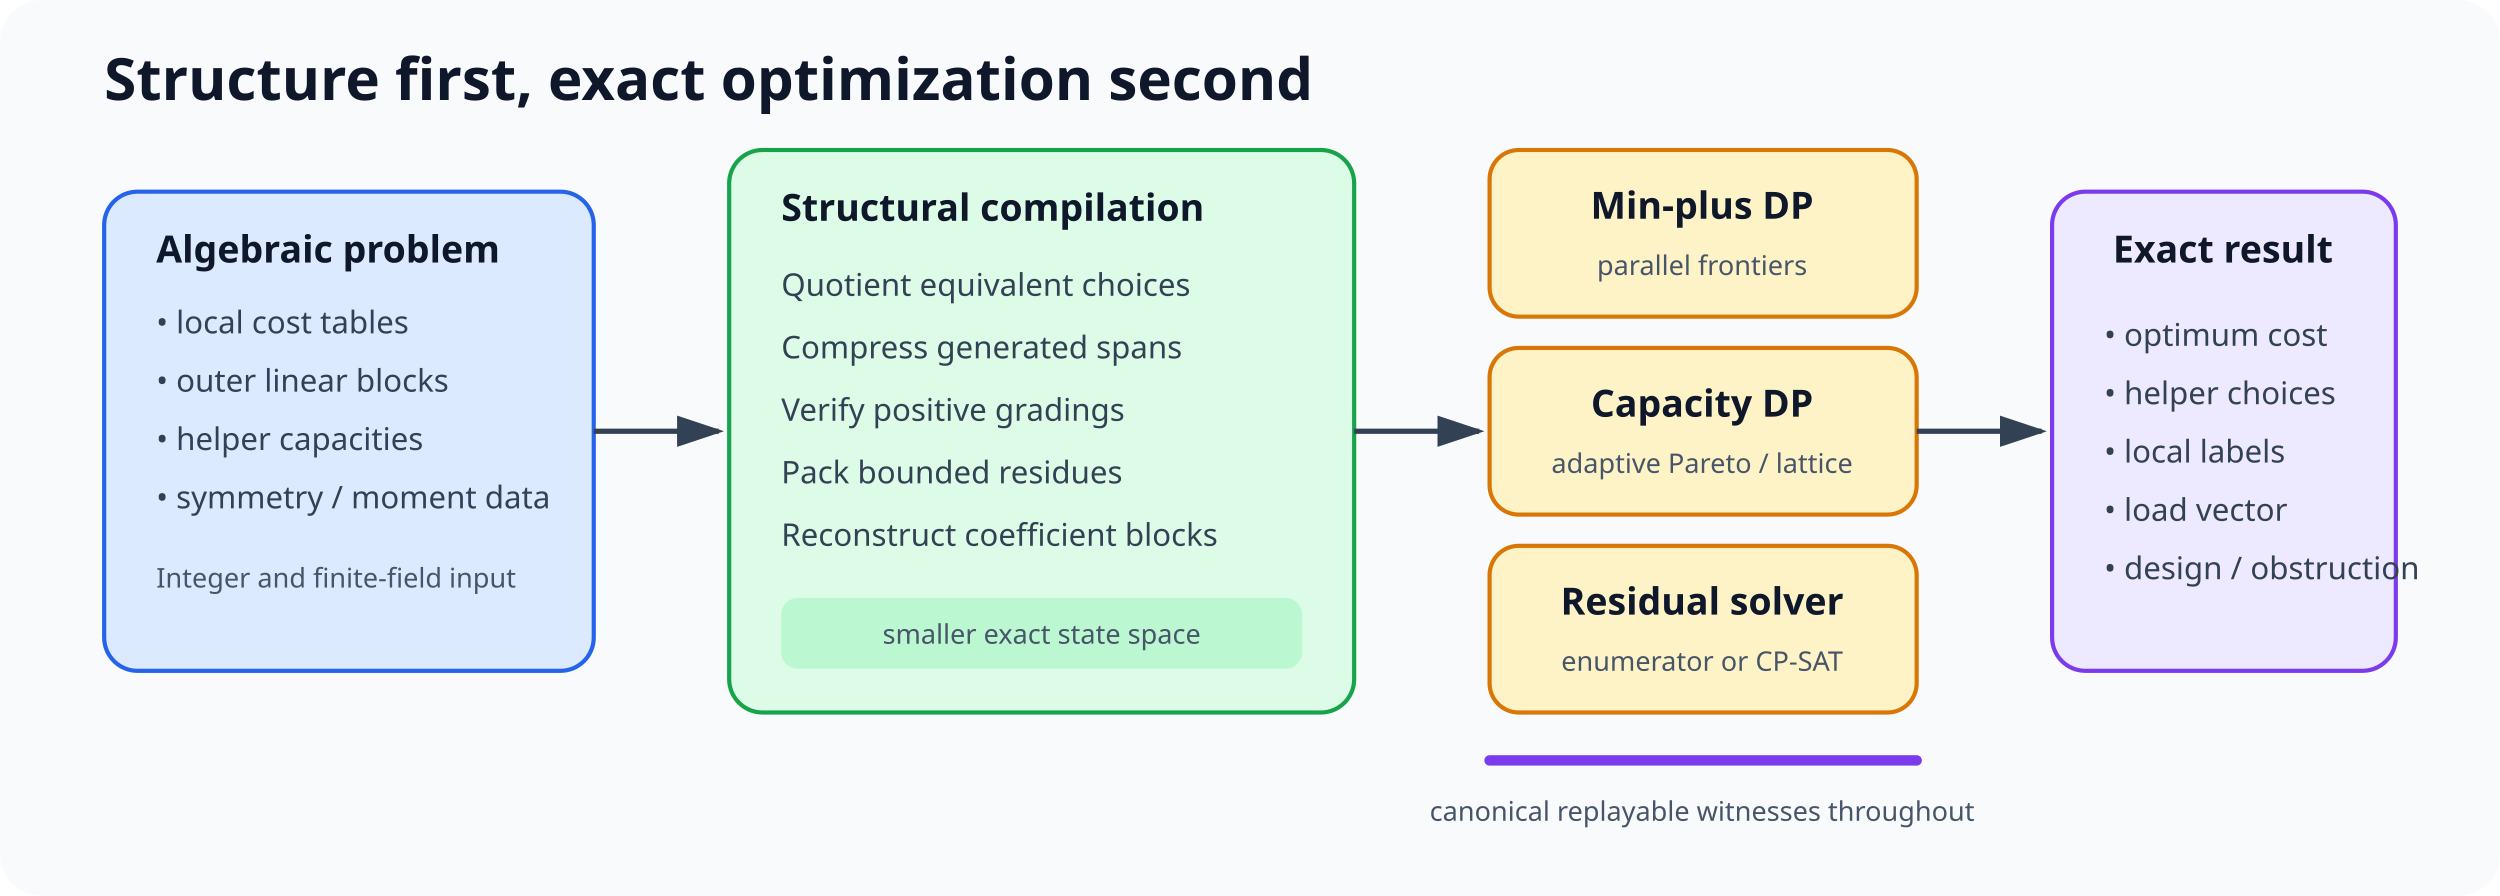
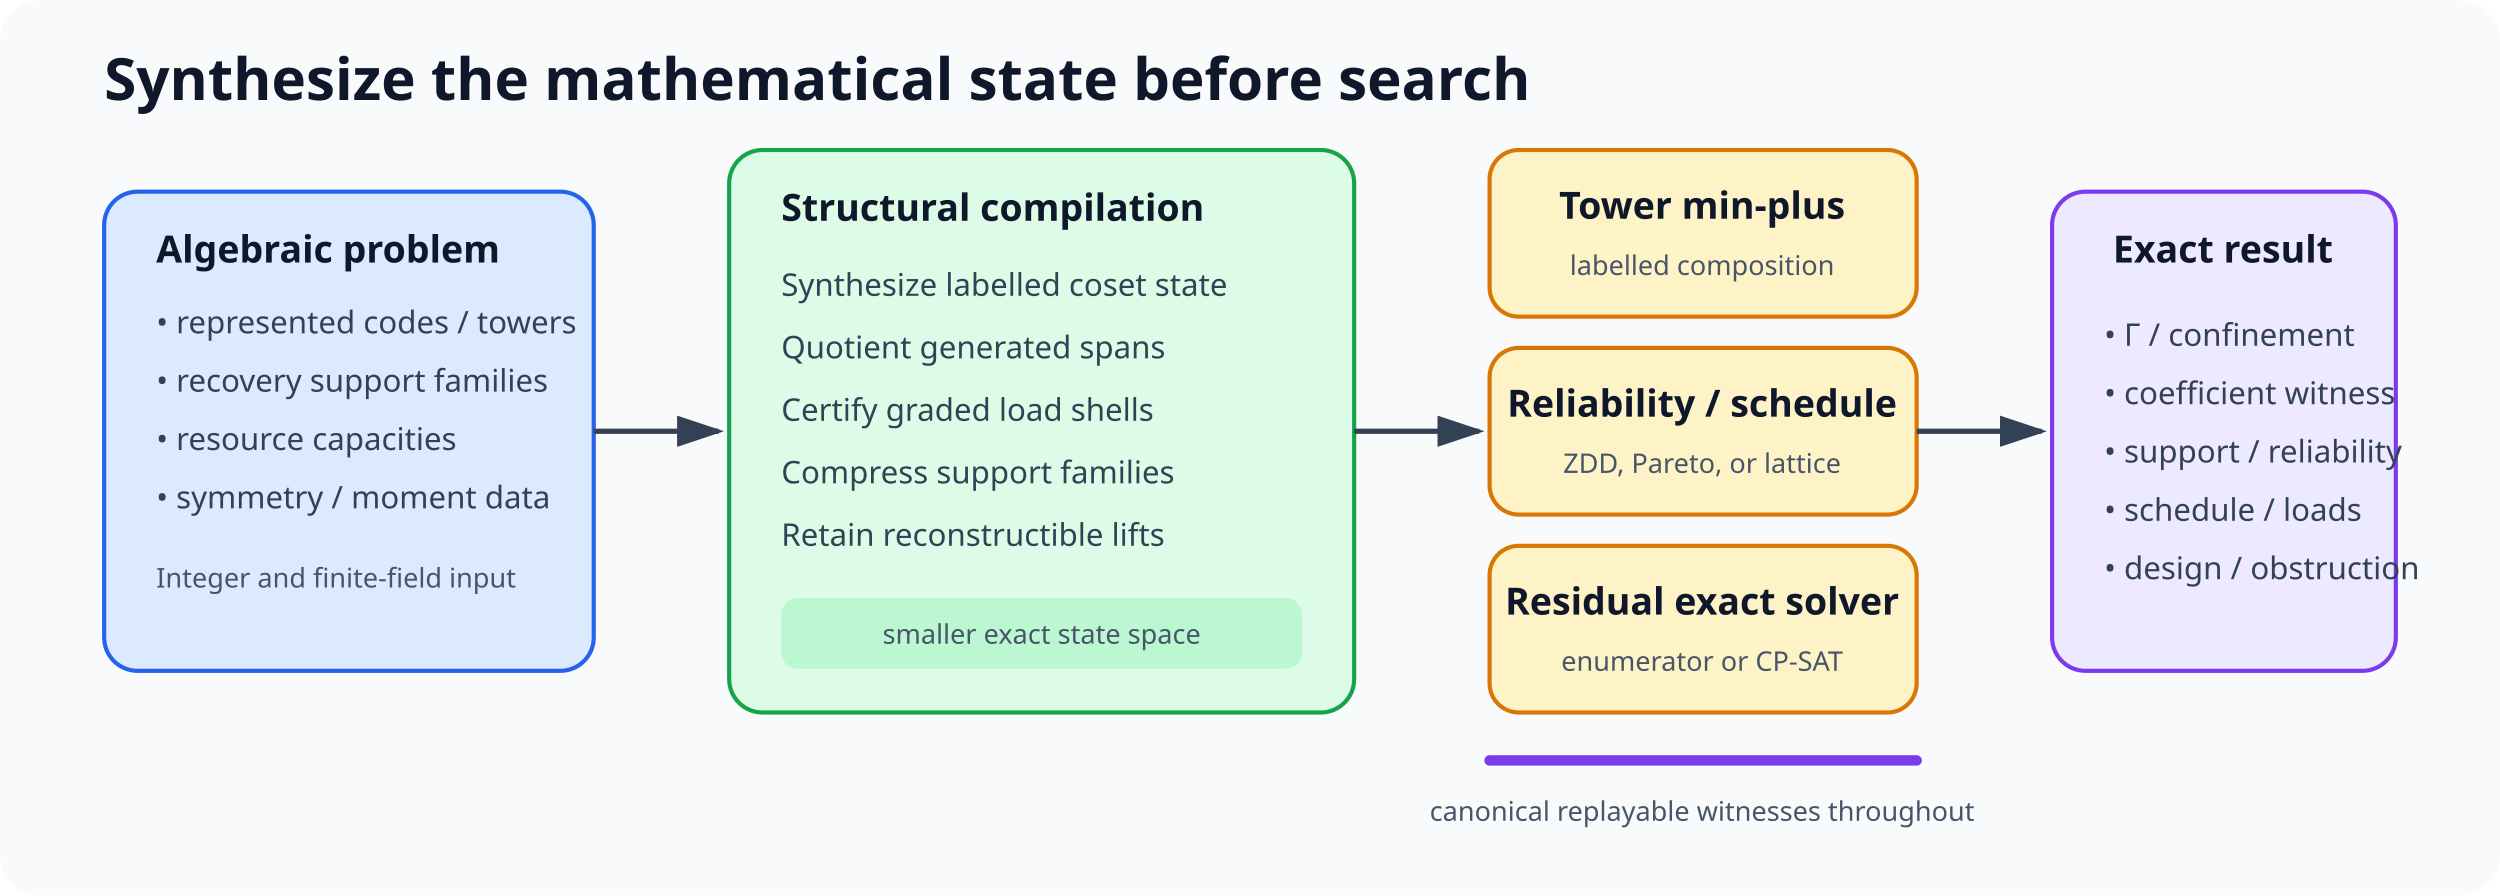
<svg xmlns="http://www.w3.org/2000/svg" viewBox="0 0 1200 430" role="img" aria-labelledby="title desc">
  <defs>
    <marker id="arrow" markerWidth="10" markerHeight="10" refX="8" refY="3" orient="auto" markerUnits="strokeWidth">
      <path d="M0,0 L0,6 L9,3 z" fill="#334155" />
    </marker>
    <style>
      .title { font: 700 28px system-ui, sans-serif; fill: #0f172a; }
      .heading { font: 700 18px system-ui, sans-serif; fill: #0f172a; }
      .body { font: 15px system-ui, sans-serif; fill: #334155; }
      .small { font: 13px system-ui, sans-serif; fill: #475569; }
      .arrow { stroke: #334155; stroke-width: 2.5; fill: none; marker-end: url(#arrow); }
    </style>
  </defs>
  <rect width="1200" height="430" rx="20" fill="#f8fafc" />
-   <text x="50" y="48" class="title">Structure first, exact optimization second</text>
+   <text x="50" y="48" class="title">Synthesize the mathematical state before search</text>
  <rect x="50" y="92" width="235" height="230" rx="16" fill="#dbeafe" stroke="#2563eb" stroke-width="2" />
  <text x="75" y="126" class="heading">Algebraic problem</text>
-   <text x="75" y="160" class="body">• local cost tables</text>
-   <text x="75" y="188" class="body">• outer linear blocks</text>
-   <text x="75" y="216" class="body">• helper capacities</text>
+   <text x="75" y="160" class="body">• represented codes / towers</text>
+   <text x="75" y="188" class="body">• recovery support families</text>
+   <text x="75" y="216" class="body">• resource capacities</text>
  <text x="75" y="244" class="body">• symmetry / moment data</text>
  <text x="75" y="282" class="small">Integer and finite-field input</text>
  <path d="M285 207 H345" class="arrow" />
  <rect x="350" y="72" width="300" height="270" rx="16" fill="#dcfce7" stroke="#16a34a" stroke-width="2" />
  <text x="375" y="106" class="heading">Structural compilation</text>
-   <text x="375" y="142" class="body">Quotient equivalent choices</text>
-   <text x="375" y="172" class="body">Compress generated spans</text>
-   <text x="375" y="202" class="body">Verify positive gradings</text>
-   <text x="375" y="232" class="body">Pack bounded residues</text>
-   <text x="375" y="262" class="body">Reconstruct coefficient blocks</text>
+   <text x="375" y="142" class="body">Synthesize labelled coset state</text>
+   <text x="375" y="172" class="body">Quotient generated spans</text>
+   <text x="375" y="202" class="body">Certify graded load shells</text>
+   <text x="375" y="232" class="body">Compress support families</text>
+   <text x="375" y="262" class="body">Retain reconstructible lifts</text>
  <rect x="375" y="287" width="250" height="34" rx="8" fill="#bbf7d0" />
  <text x="500" y="309" text-anchor="middle" class="small">smaller exact state space</text>
  <path d="M650 207 H710" class="arrow" />
  <rect x="715" y="72" width="205" height="80" rx="14" fill="#fef3c7" stroke="#d97706" stroke-width="2" />
-   <text x="817" y="105" text-anchor="middle" class="heading">Min-plus DP</text>
-   <text x="817" y="132" text-anchor="middle" class="small">parallel frontiers</text>
+   <text x="817" y="105" text-anchor="middle" class="heading">Tower min-plus</text>
+   <text x="817" y="132" text-anchor="middle" class="small">labelled composition</text>
  <rect x="715" y="167" width="205" height="80" rx="14" fill="#fef3c7" stroke="#d97706" stroke-width="2" />
-   <text x="817" y="200" text-anchor="middle" class="heading">Capacity DP</text>
-   <text x="817" y="227" text-anchor="middle" class="small">adaptive Pareto / lattice</text>
+   <text x="817" y="200" text-anchor="middle" class="heading">Reliability / schedule</text>
+   <text x="817" y="227" text-anchor="middle" class="small">ZDD, Pareto, or lattice</text>
  <rect x="715" y="262" width="205" height="80" rx="14" fill="#fef3c7" stroke="#d97706" stroke-width="2" />
-   <text x="817" y="295" text-anchor="middle" class="heading">Residual solver</text>
+   <text x="817" y="295" text-anchor="middle" class="heading">Residual exact solver</text>
  <text x="817" y="322" text-anchor="middle" class="small">enumerator or CP-SAT</text>
  <path d="M920 207 H980" class="arrow" />
  <rect x="985" y="92" width="165" height="230" rx="16" fill="#ede9fe" stroke="#7c3aed" stroke-width="2" />
  <text x="1067" y="126" text-anchor="middle" class="heading">Exact result</text>
-   <text x="1010" y="166" class="body">• optimum cost</text>
-   <text x="1010" y="194" class="body">• helper choices</text>
-   <text x="1010" y="222" class="body">• local labels</text>
-   <text x="1010" y="250" class="body">• load vector</text>
+   <text x="1010" y="166" class="body">• Γ / confinement</text>
+   <text x="1010" y="194" class="body">• coefficient witness</text>
+   <text x="1010" y="222" class="body">• support / reliability</text>
+   <text x="1010" y="250" class="body">• schedule / loads</text>
  <text x="1010" y="278" class="body">• design / obstruction</text>
  <path d="M715 365 H920" stroke="#7c3aed" stroke-width="5" stroke-linecap="round" />
  <text x="817" y="394" text-anchor="middle" class="small">canonical replayable witnesses throughout</text>
</svg>
